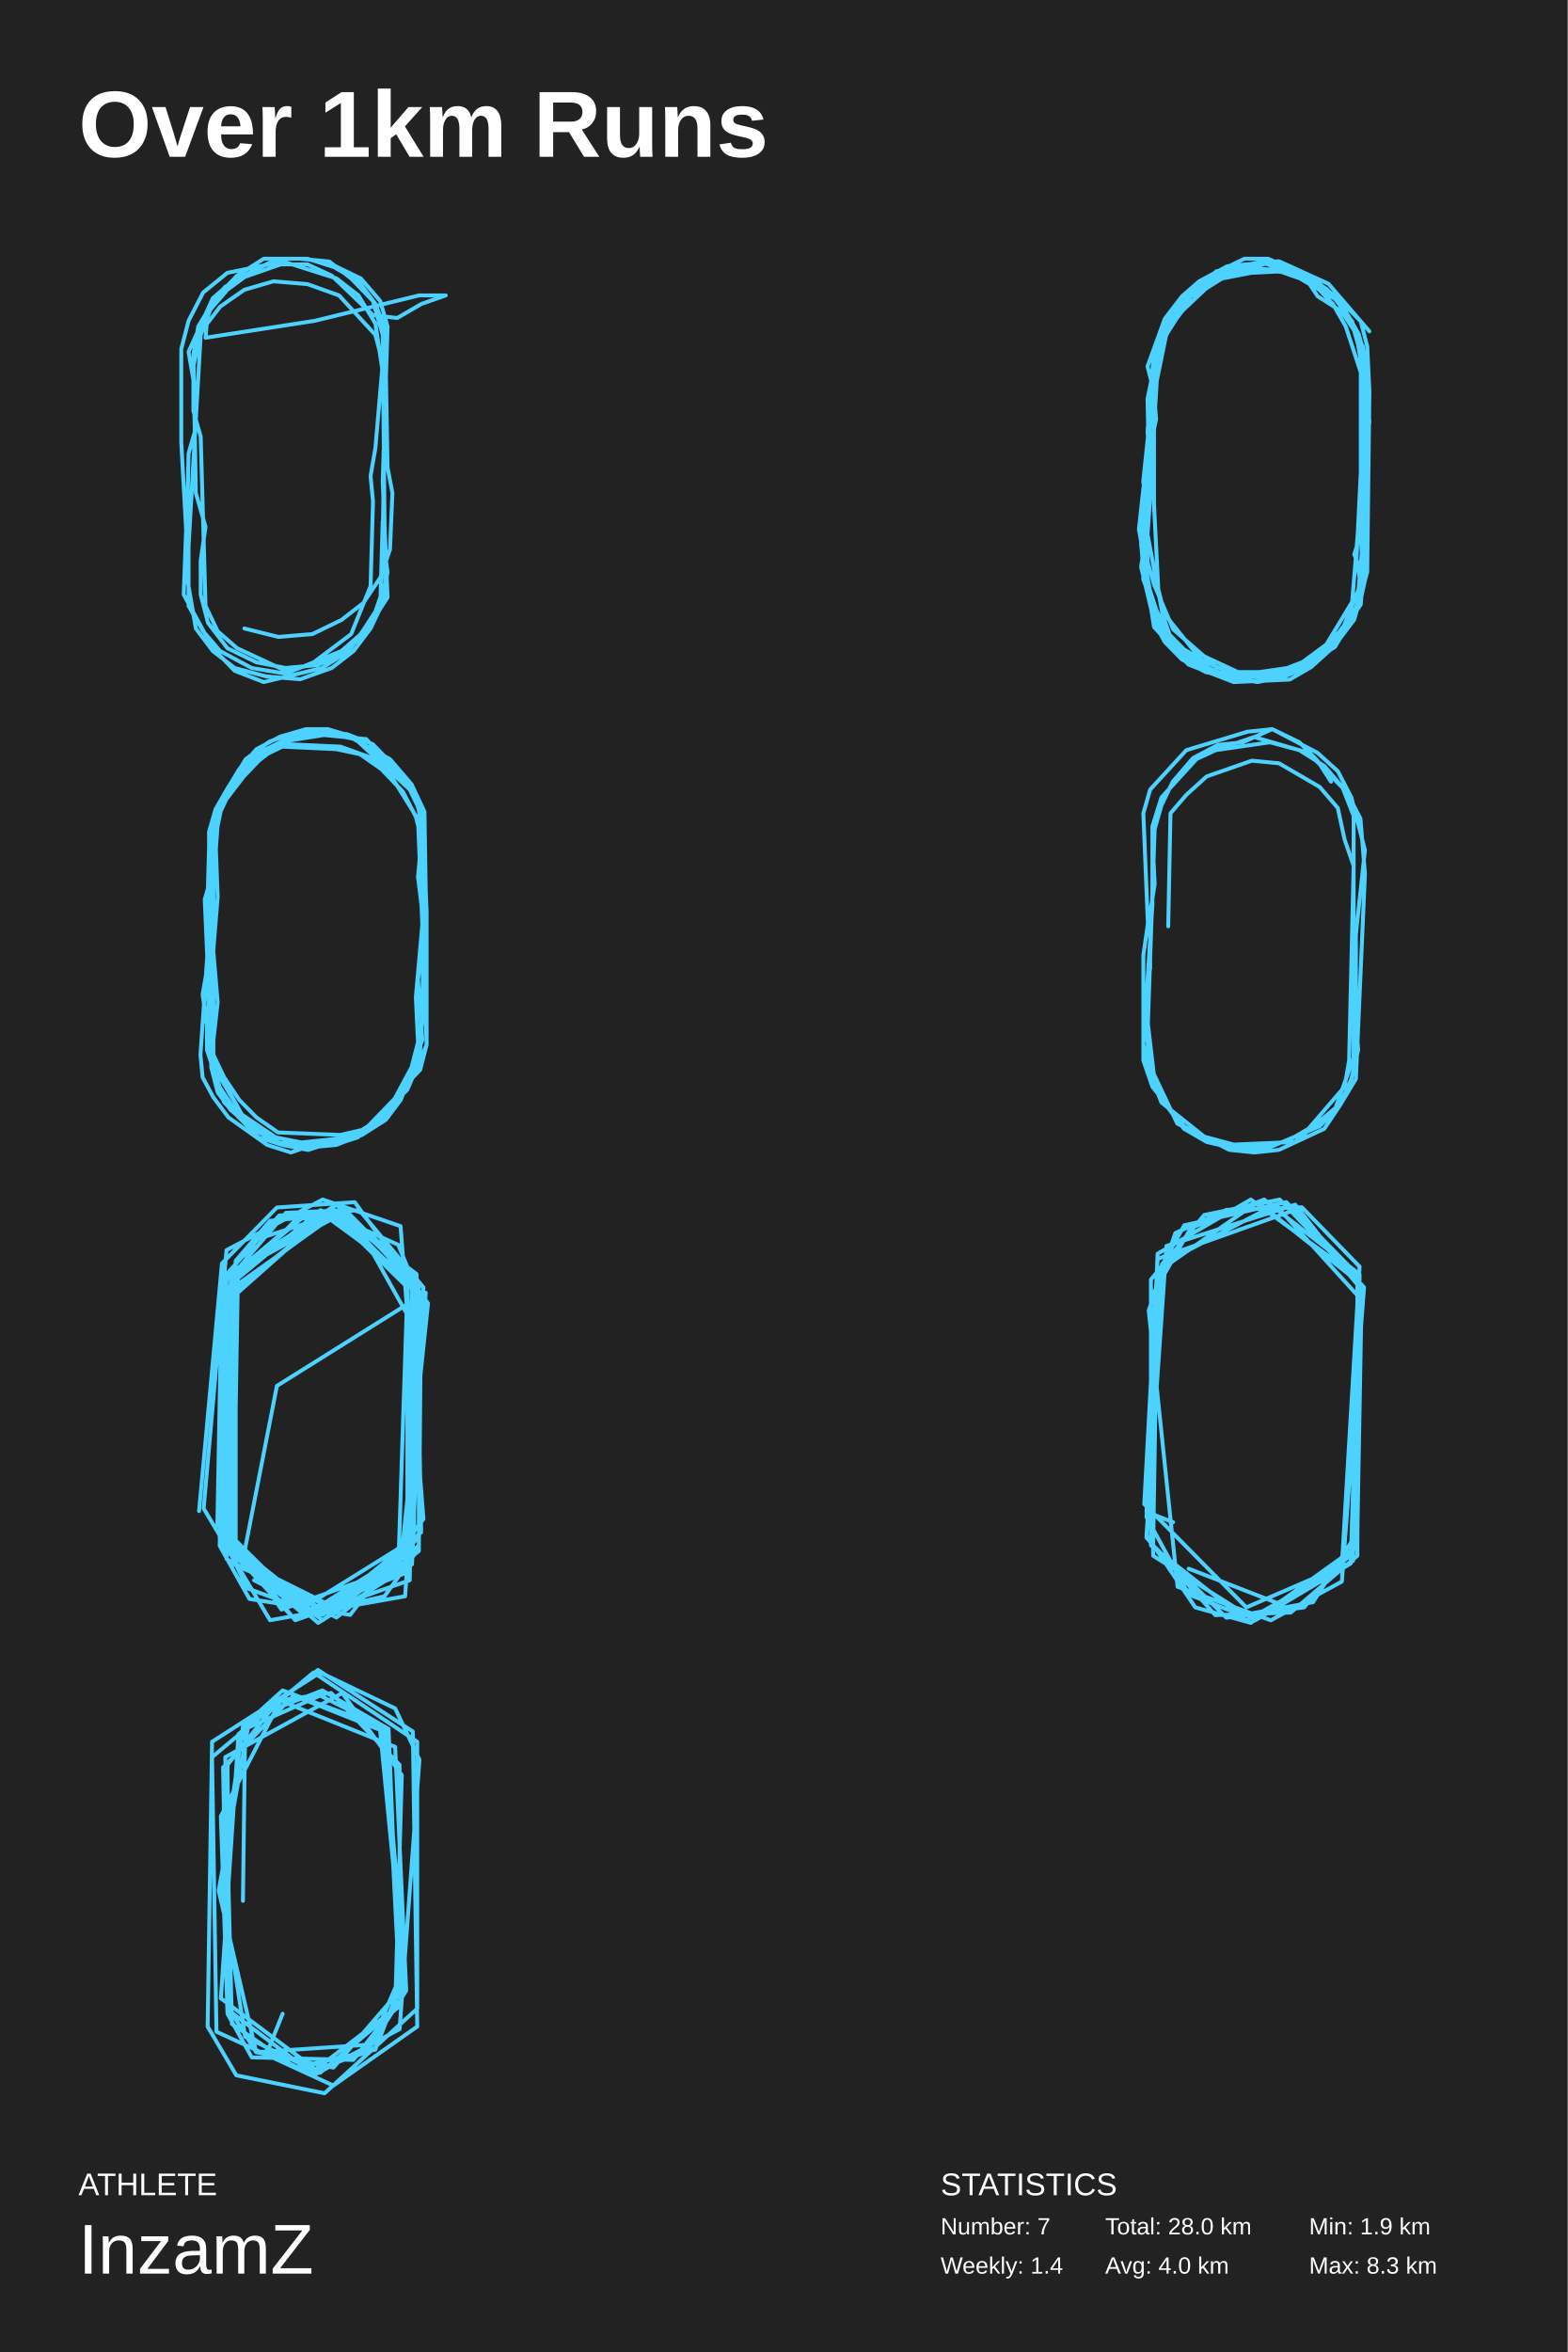
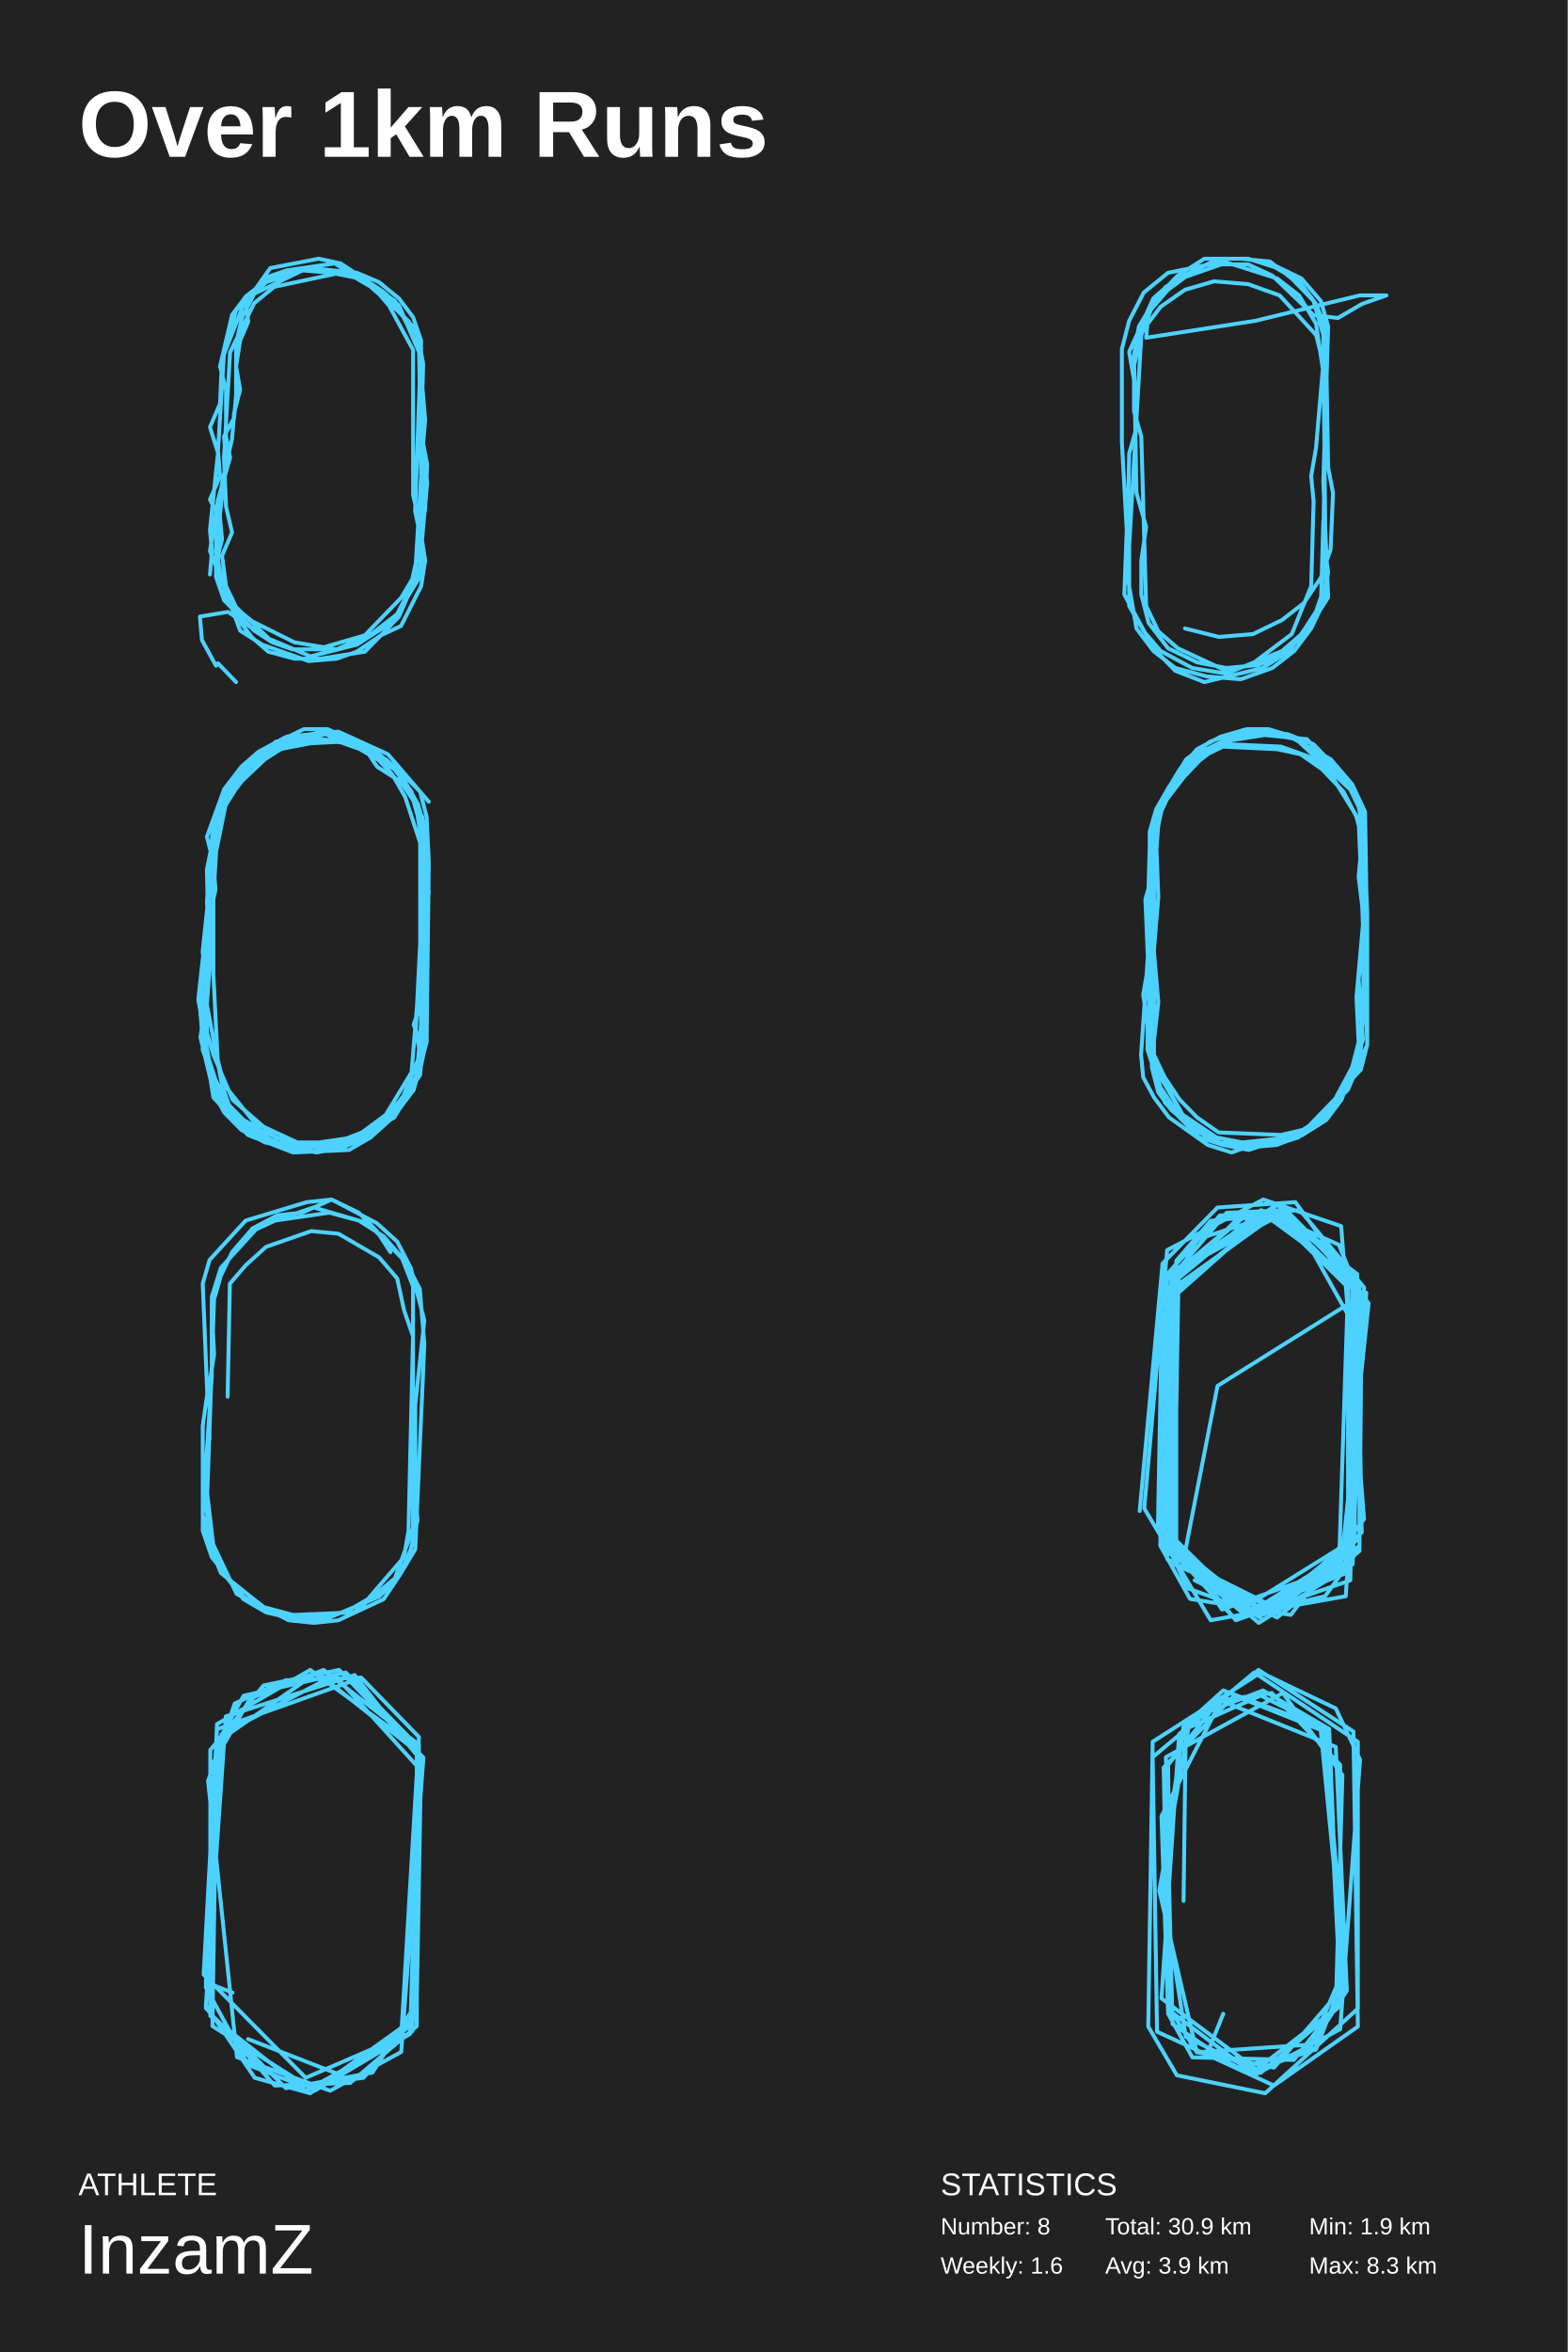
<svg xmlns="http://www.w3.org/2000/svg" baseProfile="full" height="300mm" version="1.1" viewBox="0,0,200,300" width="200mm">
  <defs />
  <rect fill="#222222" height="300" width="200" x="0" y="0" />
  <text fill="#FFFFFF" style="font-size:12px; font-family:Arial; font-weight:bold;" x="10" y="20">Over 1km Runs</text>
  <text fill="#FFFFFF" style="font-size:4px; font-family:Arial" x="10" y="280">ATHLETE</text>
  <text fill="#FFFFFF" style="font-size:9px; font-family:Arial" x="10" y="290">InzamZ</text>
  <text fill="#FFFFFF" style="font-size:4px; font-family:Arial" x="120" y="280">STATISTICS</text>
-   <text fill="#FFFFFF" style="font-size:3px; font-family:Arial" x="120" y="285">Number: 7</text>
-   <text fill="#FFFFFF" style="font-size:3px; font-family:Arial" x="120" y="290">Weekly: 1.4</text>
-   <text fill="#FFFFFF" style="font-size:3px; font-family:Arial" x="141" y="285">Total: 28.0 km</text>
-   <text fill="#FFFFFF" style="font-size:3px; font-family:Arial" x="141" y="290">Avg: 4.0 km</text>
+   <text fill="#FFFFFF" style="font-size:3px; font-family:Arial" x="120" y="285">Number: 8</text>
+   <text fill="#FFFFFF" style="font-size:3px; font-family:Arial" x="120" y="290">Weekly: 1.6</text>
+   <text fill="#FFFFFF" style="font-size:3px; font-family:Arial" x="141" y="285">Total: 30.9 km</text>
+   <text fill="#FFFFFF" style="font-size:3px; font-family:Arial" x="141" y="290">Avg: 3.9 km</text>
  <text fill="#FFFFFF" style="font-size:3px; font-family:Arial" x="167" y="285">Min: 1.9 km</text>
  <text fill="#FFFFFF" style="font-size:3px; font-family:Arial" x="167" y="290">Max: 8.3 km</text>
-   <polyline fill="none" points="31.176,80.16 35.511,81.24 39.845,80.88 43.561,79.08 46.347,76.92 48.514,73.68 49.753,70.08 50.062,62.88 49.443,59.64 49.134,42 47.895,38.76 45.728,35.88 42.632,34.08 39.226,33.0 35.511,33.0 32.414,34.44 29.009,36.96 26.841,39.48 25.603,42.72 24.055,69.72 24.055,77.28 25.913,80.52 28.08,83.04 32.105,85.2 36.439,85.92 43.561,83.04 46.037,80.88 47.895,78 49.134,74.4 48.824,42.72 47.586,38.4 44.799,35.52 42.012,33.36 38.297,33.0 33.653,33.0 30.247,35.16 27.461,38.04 25.293,41.64 24.674,45.24 24.984,62.88 26.222,67.2 25.603,71.52 25.603,75.84 26.532,79.44 29.009,82.68 32.724,84.48 36.439,85.2 40.464,84.84 43.87,83.4 46.657,80.52 49.443,76.2 48.824,61.44 49.443,41.64 48.514,38.4 46.037,35.52 42.322,33.72 38.916,33.0 35.511,33.0 31.795,34.8 28.699,36.6 26.532,39.48 26.222,43.08 40.155,40.92 53.468,37.68 56.874,37.68 53.778,38.76 50.682,40.56 47.586,40.2 42.322,35.16 39.226,33.72 35.82,33.72 29.628,35.88 27.151,38.04 24.055,44.88 24.674,48.48 24.674,52.44 25.603,55.68 26.222,77.28 27.77,80.52 30.247,82.68 36.439,85.56 39.536,84.84 44.799,80.88 47.276,74.76 47.586,63.96 47.276,60.72 47.895,57.12 48.824,46.32 47.895,42.72 43.251,37.68 39.226,36.24 34.891,35.88 31.176,36.96 28.08,39.12 25.603,42.36 24.674,46.68 24.984,54.6 24.055,57.84 23.745,72.96 24.984,80.16 27.151,83.04 29.938,85.2 33.963,86.28 38.297,86.64 42.322,85.2 45.109,83.04 47.276,80.16 48.824,76.92 49.443,72.96 48.824,68.64 49.134,49.56 47.895,41.28 45.728,37.68 42.941,35.52 36.13,33.36 29.009,34.8 25.913,37.32 24.055,40.92 23.126,44.52 23.126,56.4 23.745,67.56 23.436,75.84 27.151,82.68 29.938,85.56 33.653,87.0 41.084,85.2 44.489,83.04 48.514,77.28 48.824,66.48" stroke="#4dd2ff" stroke-linecap="round" stroke-linejoin="round" stroke-width="0.5" />
-   <polyline fill="none" points="174.702,42.266 169.481,36.195 163.16,33.32 156.565,33.959 152.992,35.876 150.794,37.793 148.596,40.669 146.397,46.74 147.222,49.935 145.298,67.509 146.672,75.178 147.496,77.734 148.87,80.61 151.069,82.846 153.817,84.444 156.84,85.722 163.16,85.722 166.183,84.444 169.206,82.207 172.504,76.775 173.603,63.355 173.603,46.101 173.053,42.586 171.13,39.71 168.107,37.793 166.183,34.917 158.763,34.278 152.992,36.515 150.794,38.432 148.596,41.947 147.771,45.462 147.222,54.408 147.222,64.314 147.771,75.178 148.596,78.373 152.443,83.166 157.939,85.722 161.237,86.361 165.084,85.722 170.305,82.527 173.328,77.414 173.878,74.219 173.603,67.829 174.153,50.255 173.328,43.864 172.504,40.988 170.305,38.112 165.359,35.237 161.511,33.639 154.366,35.237 149.695,39.71 148.87,42.586 147.496,45.781 145.847,61.438 146.397,64.633 145.847,73.899 148.046,79.651 149.97,82.527 152.443,84.444 155.466,85.722 158.489,86.361 162.061,86.041 168.656,83.485 172.778,78.053 173.878,74.858 174.427,68.148 173.878,61.758 174.427,48.657 174.153,45.462 173.328,42.586 171.679,39.71 169.481,37.154 166.458,35.556 163.71,34.598 157.389,34.917 154.366,36.195 151.893,37.793 148.046,43.864 147.222,50.255 147.496,53.45 146.672,57.284 146.397,64.633 146.397,71.663 147.222,74.539 149.695,80.29 155.191,85.083 158.489,86.041 165.084,85.083 168.107,83.485 170.855,81.568 172.778,79.012 174.427,72.941 174.702,49.935 174.427,44.184 173.603,40.988 171.404,38.752 168.656,36.515 162.336,34.278 155.741,35.556 153.267,37.154 150.794,39.71 148.87,42.266 147.496,48.976 147.222,55.047 146.397,58.562 146.397,65.911 145.573,69.107 145.847,72.621 147.222,79.331 148.596,81.888 150.794,84.124 153.817,85.722 156.84,86.361 160.412,87.0 163.71,86.361 166.733,85.083 171.13,80.29 173.053,77.414 173.603,74.539 173.053,71.343 173.878,54.728 173.603,51.213 174.427,48.018 172.504,41.308 170.58,38.112 167.832,35.876 164.534,34.278 161.237,33.32 155.191,34.598 149.695,39.391 148.321,41.947 147.222,45.781 147.222,56.645 146.397,68.148 148.321,78.373 149.42,81.568 151.344,83.805 154.641,85.722 158.214,86.361 161.237,86.361 164.534,85.722 167.557,84.124 170.305,81.888 173.603,76.456 174.427,72.621 173.878,58.243 174.153,45.142 171.404,39.071 169.206,36.834 163.71,34.278 156.84,34.917 153.817,36.834 149.42,40.988 147.771,44.184 146.397,50.894 146.672,63.675 145.847,67.189 146.122,74.219 148.596,80.929 150.519,83.485 153.542,85.083 156.84,86.361 160.137,86.361 163.16,86.041 166.458,85.083 168.931,83.166 171.13,80.61 173.328,75.178 173.878,68.787 174.427,55.047 173.878,51.533 173.878,48.337 171.679,41.627 170.03,38.752 167.282,35.876 163.985,34.598 160.962,34.278 154.916,35.556 151.893,37.793 148.046,42.586 147.222,45.462 145.573,69.426 147.222,79.97 151.618,84.763 157.389,87.0 164.534,86.68 167.282,85.083 169.756,82.846 173.603,77.095 173.878,73.58 172.778,70.704 173.878,67.189 173.603,63.994 174.702,53.769 173.878,44.184 170.305,37.793 167.557,35.556 161.786,33.0 158.763,33.0 155.466,34.598 152.992,36.515 148.87,41.308 147.222,44.823 146.947,48.018 146.397,55.047 146.672,58.562 146.122,68.787 145.573,72.302 146.947,78.053 148.596,80.929 151.069,83.485 154.092,84.763" stroke="#4dd2ff" stroke-linecap="round" stroke-linejoin="round" stroke-width="0.5" />
-   <polyline fill="none" points="53.878,106.42 53.328,102.586 52.229,99.71 49.756,96.834 43.985,93.639 40.412,93.0 36.565,94.278 30.794,98.752 28.596,101.627 27.771,105.142 26.947,116.326 26.947,136.136 27.771,139.331 29.42,141.568 32.443,144.124 35.466,145.722 39.038,146.041 42.611,145.722 46.183,144.763 49.206,142.207 51.404,139.331 52.778,136.456 53.878,129.746 54.152,106.101 53.328,102.905 51.954,100.03 46.733,94.278 40.137,93.639 36.565,94.278 33.267,95.876 31.069,97.793 29.145,100.349 26.947,107.059 26.947,120.479 25.848,126.87 26.397,130.704 26.397,133.899 28.596,140.61 32.992,145.083 36.015,146.041 39.313,146.68 46.183,144.444 51.13,139.331 52.778,135.817 53.878,132.621 53.328,124.953 54.152,118.562 53.328,111.852 53.878,105.781 53.328,102.266 51.404,99.071 45.084,93.959 41.786,93.0 39.038,93.0 35.741,93.959 32.718,95.556 30.519,98.112 28.596,101.308 27.222,108.018 27.222,121.438 27.771,127.829 26.947,135.178 28.046,138.692 29.97,141.568 35.191,145.083 38.489,145.722 44.534,145.083 47.557,143.805 49.756,141.249 52.504,136.136 53.328,132.941 53.053,127.189 53.878,117.923 53.328,104.503 49.756,98.752 47.008,96.515 43.435,95.237 36.565,94.917 33.817,96.195 31.069,99.071 28.87,101.947 27.222,105.462 26.672,108.657 26.947,111.852 26.122,114.728 26.947,133.899 28.046,137.095 31.069,142.527 36.015,146.041 39.313,146.361 42.885,146.041 46.183,144.763 49.206,142.846 51.13,140.29 53.603,133.899 54.427,120.799 54.152,103.544 52.504,100.03 50.03,97.473 47.557,94.917 44.259,93.639 40.412,93.32 37.115,93.639 34.366,94.598 31.344,96.834 29.42,100.03 28.046,103.544 27.496,107.059 27.771,114.408 27.222,121.118 27.222,134.539 28.596,137.414 30.519,140.29 32.718,142.527 35.466,144.444 43.435,144.763 46.183,144.124 49.206,142.207 51.13,139.012 53.603,136.456 54.427,133.26 54.427,116.326 53.878,103.225 52.229,100.669 45.359,94.278 42.061,93.639 36.015,94.598 33.267,96.195 29.145,100.349 27.496,103.225 26.672,106.101 26.672,118.562 25.573,134.539 25.848,137.414 27.222,139.97 29.145,142.527 34.092,146.041 37.115,147.0 39.863,146.041 42.611,146.041 45.634,145.083 51.954,139.012 54.427,133.26 53.603,110.574 53.878,107.379 53.053,104.184 51.404,100.988 48.656,98.112 45.908,96.195 42.885,95.556 36.015,95.237 32.718,96.834 30.244,99.071 27.222,104.823 26.672,108.018 26.397,117.923 26.672,133.58 27.496,136.456 30.519,141.568" stroke="#4dd2ff" stroke-linecap="round" stroke-linejoin="round" stroke-width="0.5" />
-   <polyline fill="none" points="169.808,99.708 168.077,97.025 165.769,94.677 162.308,93.0 159.135,93.335 151.346,95.683 146.731,100.714 145.865,103.733 146.442,117.82 145.865,121.845 145.865,135.261 147.019,138.615 151.058,143.646 154.231,145.658 158.558,146.665 162.019,146.329 168.365,143.646 170.962,140.963 172.981,137.609 174.135,111.447 173.558,104.404 171.827,101.05 166.923,96.019 160,94.006 153.077,96.354 148.173,101.721 147.019,105.41 147.019,115.472 145.865,133.249 146.731,136.938 148.173,140.627 153.654,144.988 157.404,145.994 165.192,145.658 170.385,141.298 172.692,134.926 172.692,104.068 171.25,100.379 168.942,97.696 165.769,95.683 162.019,94.677 155.096,95.683 152.212,97.025 149.904,99.373 147.885,102.727 147.019,106.752 147.308,112.789 146.731,116.478 146.731,123.522 146.154,126.54 146.442,133.584 147.019,136.603 150.192,143.311 156.827,146.665 160,147.0 163.173,146.665 168.942,143.981 170.962,140.963 172.404,137.609 173.269,133.919 172.981,130.23 172.981,119.162 174.135,108.429 172.404,101.721 170.673,98.366 168.077,96.019 162.308,93.0 158.558,94.677 155.385,95.012 152.212,96.689 149.615,99.708 148.173,102.727 147.308,105.745 146.442,130.565 147.308,137.944 148.75,140.963 151.058,143.981 153.942,145.658 156.827,146.329 164.038,145.658 166.923,143.981 171.538,138.615 172.115,135.261 172.692,110.441 171.538,107.087 170.673,103.062 168.365,100.379 163.173,97.36 159.712,97.025 153.942,99.037 151.346,101.385 149.327,103.733 149.038,118.155" stroke="#4dd2ff" stroke-linecap="round" stroke-linejoin="round" stroke-width="0.5" />
-   <polyline fill="none" points="32.406,201.566 41.168,205.981 51.976,197.83 53.436,165.226 50.807,158.774 40.876,154.359 29.777,163.528 29.485,197.491 39.708,205.981 51.976,199.528 52.56,163.189 41.46,155.038 29.193,165.906 29.777,198.17 41.46,205.642 52.268,197.491 52.852,164.547 43.213,154.698 32.698,158.094 29.485,164.208 29.777,199.528 42.921,205.302 52.852,195.453 52.56,163.528 41.753,155.038 29.193,165.226 29.193,198.17 40.584,204.962 51.976,197.83 52.56,162.17 42.921,153.679 28.901,162.849 28.316,194.774 39.708,205.981 51.684,199.528 53.144,163.528 44.089,154.359 36.495,154.698 29.485,162.849 28.316,197.151 38.832,205.981 49.055,203.604 53.436,197.491 53.728,165.226 42.337,154.019 28.609,163.189 28.316,195.793 31.529,202.585 40.876,205.981 53.728,195.453 53.144,162.509 42.337,154.359 28.901,163.189 28.024,197.151 31.821,203.943 44.673,205.981 54.02,193.755 51.099,156.396 41.168,153.0 28.901,159.453 25.98,192.396 34.45,206.66 51.684,203.604 54.312,164.887 35.327,176.774 30.945,199.189 43.213,205.302 53.436,196.132 53.436,163.528 44.966,155.717 38.247,155.377 29.777,162.509 28.024,193.755 35.911,205.302 51.976,199.528 53.144,163.189 43.213,154.359 29.485,162.17 28.024,196.132 40.584,207.0 52.56,199.528 54.02,164.208 45.842,154.359 35.619,155.038 28.316,163.189 27.732,194.434 37.663,206.66 52.268,201.566 53.144,164.208 44.381,154.698 34.45,155.717 30.069,160.811 28.316,197.491 41.168,206.66 53.436,197.151 53.728,165.566 42.921,154.698 30.069,164.208 30.069,197.151 39.416,204.623 51.976,196.811 51.976,162.509 44.381,154.698 37.955,155.377 28.901,164.547 28.901,198.849 42.921,206.321 53.436,197.83 53.436,163.868 43.797,154.698 30.069,162.17 28.316,196.472 37.371,206.321 51.976,200.547 53.436,170.321 45.258,155.717 38.54,155.377 30.361,162.17 29.777,197.151 39.416,205.302 50.807,200.208 51.976,164.208 42.629,155.038 29.777,164.208 28.609,195.113 39.124,205.642 51.099,199.528 54.604,166.245 45.258,153.34 35.327,154.019 28.316,161.151 25.396,192.736" stroke="#4dd2ff" stroke-linecap="round" stroke-linejoin="round" stroke-width="0.5" />
-   <polyline fill="none" points="151.646,200.085 163.54,204.695 172.319,198.439 173.734,165.842 162.69,153.659 148.248,161.232 146.266,196.134 155.044,206.012 164.673,205.683 173.168,198.439 173.168,162.878 159.575,153.0 147.681,159.915 146.266,193.5 151.646,203.378 158.442,206.012 167.504,204.366 173.168,195.476 173.734,163.866 160.425,153.329 147.681,162.22 147.115,197.122 156.46,206.341 166.372,205.024 173.168,196.793 173.451,164.195 165.239,154.317 147.681,160.573 145.982,191.854 159.009,205.024 171.186,199.756 173.451,161.561 166.088,153.988 156.46,154.317 149.947,157.281 146.549,167.159 150.23,202.39 162.124,206.671 171.186,201.732 174.018,164.195 163.257,153.0 153.628,154.976 146.832,163.207 146.832,197.122 159.009,206.671 172.602,199.098 173.734,164.524 165.239,153.659 148.814,158.927 146.266,195.805 152.496,205.024 159.575,207.0 172.885,197.451 173.451,162.549 161.274,153.0 151.929,156.622 146.832,165.512 147.115,198.439 160.142,206.671 172.319,199.427 173.451,162.878 164.106,153.329 151.08,156.293 147.965,161.89 146.266,192.842 149.664,194.159" stroke="#4dd2ff" stroke-linecap="round" stroke-linejoin="round" stroke-width="0.5" />
-   <polyline fill="none" points="36.059,256.855 34.089,261.764 40,264.709 50.977,258.818 53.51,224.455 50.414,217.909 40.844,213.327 27.052,222.164 26.49,258.491 30.149,264.709 41.407,267.0 53.229,256.2 53.229,222.164 40,213.327 27.052,224.127 27.615,259.146 42.533,266.018 53.229,258.491 52.666,220.855 40.563,213.0 30.43,221.182 28.178,254.891 40.844,264.382 50.977,255.873 50.977,225.109 42.252,215.945 35.497,216.927 29.023,225.109 29.304,256.527 39.719,264.382 50.414,256.2 51.259,226.418 43.659,215.945 28.741,224.127 29.586,258.164 37.748,263.727 47.881,261.436 51.54,251.946 48.444,220.2 36.059,215.618 30.993,220.2 28.178,239.836 31.274,259.8 40,264.055 46.755,261.764 51.822,253.909 50.414,222.818 35.778,216.927 28.178,231.655 29.023,256.855 32.119,262.418 45.066,262.745 50.977,255.218 49.57,220.527 41.126,215.618 31.837,219.218 27.897,241.146 32.682,261.764 47.318,260.782 51.54,250.964 49.007,220.855 37.467,216.273 28.46,225.436 29.023,255.873 32.682,261.764 42.533,263.727 50.977,253.909 49.288,220.527 40.844,216.273 31.274,220.527 30.993,242.455" stroke="#4dd2ff" stroke-linecap="round" stroke-linejoin="round" stroke-width="0.5" />
+   <polyline fill="none" points="30.121,87.0 27.812,84.613 27.556,84.912 25.759,81.63 25.503,78.646 29.095,78.05 33.97,81.332 39.615,83.718 45.517,82.227 50.648,78.945 52.958,72.978 53.471,66.414 52.701,63.133 52.701,44.635 49.622,38.967 47.826,36.878 45.26,35.387 42.181,34.79 38.589,34.492 32.431,37.475 30.891,40.459 30.121,43.74 30.121,50.304 29.865,53.287 28.582,55.674 28.838,58.956 28.069,65.519 28.069,68.205 27.812,71.486 28.325,74.171 30.635,80.437 33.457,82.227 39.359,84.315 42.951,84.017 45.517,83.122 48.596,81.033 50.905,78.646 52.188,75.663 53.727,68.801 52.958,65.221 53.727,43.442 52.701,40.459 50.905,38.072 48.339,35.983 45.517,34.79 39.615,34.193 33.97,35.983 31.404,38.37 31.661,41.055 30.635,43.442 30.121,46.724 30.635,49.707 29.865,52.691 29.608,55.972 28.325,61.641 27.556,67.608 27.556,73.575 28.582,76.558 32.431,80.437 34.74,81.928 37.306,82.823 43.207,82.823 46.03,81.928 50.648,78.348 53.727,73.276 53.984,61.641 53.727,55.674 53.984,46.426 53.471,43.442 52.188,41.055 47.826,36.58 45.26,35.088 39.102,34.193 36.536,34.79 33.714,35.983 31.404,37.774 29.608,40.16 28.069,46.724 28.838,49.707 28.838,55.674 29.352,58.359 27.812,63.729 26.786,70.293 30.121,78.646 32.174,81.332 34.227,83.122 37.562,84.017 40.898,84.017 46.543,83.122 48.596,81.033 51.162,79.84 53.727,74.768 54.241,71.486 53.727,68.205 54.241,64.923 54.497,59.254 53.984,56.569 54.241,53.586 53.471,44.337 50.392,38.37 42.694,33.597 36.536,34.492 33.97,35.387 30.121,39.564 28.582,44.934 27.812,57.464 28.069,60.746 26.786,63.729 28.069,66.116 28.325,68.801 27.556,71.785 28.069,75.066 29.608,77.155 32.174,79.243 37.562,81.928 42.951,82.823 48.339,80.437 50.648,78.348 53.471,72.978 54.497,61.641 54.241,58.658 53.471,55.972 53.727,44.337 52.701,41.652 50.648,39.564 46.286,35.685 43.464,34.79 34.997,36.58 32.431,38.669 29.352,44.934 28.582,58.359 28.838,64.624 29.608,67.906 28.325,70.89 28.838,74.768 30.121,77.453 34.483,81.63 37.306,82.823 40.385,82.823 46.543,81.033 51.162,76.26 52.958,73.276 53.727,60.746 53.471,44.934 50.905,38.967 48.852,37.177 43.464,33.597 40.641,33.0 34.483,34.193 30.891,39.265 28.325,45.829 28.069,51.497 26.786,54.481 27.812,57.763 26.786,67.608 27.042,70.293 26.786,73.276" stroke="#4dd2ff" stroke-linecap="round" stroke-linejoin="round" stroke-width="0.5" />
+   <polyline fill="none" points="151.176,80.16 155.511,81.24 159.845,80.88 163.561,79.08 166.347,76.92 168.514,73.68 169.753,70.08 170.062,62.88 169.443,59.64 169.134,42 167.895,38.76 165.728,35.88 162.632,34.08 159.226,33.0 155.511,33.0 152.414,34.44 149.009,36.96 146.841,39.48 145.603,42.72 144.055,69.72 144.055,77.28 145.913,80.52 148.08,83.04 152.105,85.2 156.439,85.92 163.561,83.04 166.037,80.88 167.895,78 169.134,74.4 168.824,42.72 167.586,38.4 164.799,35.52 162.012,33.36 158.297,33.0 153.653,33.0 150.247,35.16 147.461,38.04 145.293,41.64 144.674,45.24 144.984,62.88 146.222,67.2 145.603,71.52 145.603,75.84 146.532,79.44 149.009,82.68 152.724,84.48 156.439,85.2 160.464,84.84 163.87,83.4 166.657,80.52 169.443,76.2 168.824,61.44 169.443,41.64 168.514,38.4 166.037,35.52 162.322,33.72 158.916,33.0 155.511,33.0 151.795,34.8 148.699,36.6 146.532,39.48 146.222,43.08 160.155,40.92 173.468,37.68 176.874,37.68 173.778,38.76 170.682,40.56 167.586,40.2 162.322,35.16 159.226,33.72 155.82,33.72 149.628,35.88 147.151,38.04 144.055,44.88 144.674,48.48 144.674,52.44 145.603,55.68 146.222,77.28 147.77,80.52 150.247,82.68 156.439,85.56 159.536,84.84 164.799,80.88 167.276,74.76 167.586,63.96 167.276,60.72 167.895,57.12 168.824,46.32 167.895,42.72 163.251,37.68 159.226,36.24 154.891,35.88 151.176,36.96 148.08,39.12 145.603,42.36 144.674,46.68 144.984,54.6 144.055,57.84 143.745,72.96 144.984,80.16 147.151,83.04 149.938,85.2 153.963,86.28 158.297,86.64 162.322,85.2 165.109,83.04 167.276,80.16 168.824,76.92 169.443,72.96 168.824,68.64 169.134,49.56 167.895,41.28 165.728,37.68 162.941,35.52 156.13,33.36 149.009,34.8 145.913,37.32 144.055,40.92 143.126,44.52 143.126,56.4 143.745,67.56 143.436,75.84 147.151,82.68 149.938,85.56 153.653,87.0 161.084,85.2 164.489,83.04 168.514,77.28 168.824,66.48" stroke="#4dd2ff" stroke-linecap="round" stroke-linejoin="round" stroke-width="0.5" />
+   <polyline fill="none" points="54.702,102.266 49.481,96.195 43.16,93.32 36.565,93.959 32.992,95.876 30.794,97.793 28.596,100.669 26.397,106.74 27.222,109.935 25.298,127.509 26.672,135.178 27.496,137.734 28.87,140.61 31.069,142.846 33.817,144.444 36.84,145.722 43.16,145.722 46.183,144.444 49.206,142.207 52.504,136.775 53.603,123.355 53.603,106.101 53.053,102.586 51.13,99.71 48.107,97.793 46.183,94.917 38.763,94.278 32.992,96.515 30.794,98.432 28.596,101.947 27.771,105.462 27.222,114.408 27.222,124.314 27.771,135.178 28.596,138.373 32.443,143.166 37.939,145.722 41.237,146.361 45.084,145.722 50.305,142.527 53.328,137.414 53.878,134.219 53.603,127.829 54.153,110.255 53.328,103.864 52.504,100.988 50.305,98.112 45.359,95.237 41.511,93.639 34.366,95.237 29.695,99.71 28.87,102.586 27.496,105.781 25.847,121.438 26.397,124.633 25.847,133.899 28.046,139.651 29.97,142.527 32.443,144.444 35.466,145.722 38.489,146.361 42.061,146.041 48.656,143.485 52.778,138.053 53.878,134.858 54.427,128.148 53.878,121.758 54.427,108.657 54.153,105.462 53.328,102.586 51.679,99.71 49.481,97.154 46.458,95.556 43.71,94.598 37.389,94.917 34.366,96.195 31.893,97.793 28.046,103.864 27.222,110.255 27.496,113.45 26.672,117.284 26.397,124.633 26.397,131.663 27.222,134.539 29.695,140.29 35.191,145.083 38.489,146.041 45.084,145.083 48.107,143.485 50.855,141.568 52.778,139.012 54.427,132.941 54.702,109.935 54.427,104.184 53.603,100.988 51.404,98.752 48.656,96.515 42.336,94.278 35.741,95.556 33.267,97.154 30.794,99.71 28.87,102.266 27.496,108.976 27.222,115.047 26.397,118.562 26.397,125.911 25.573,129.107 25.847,132.621 27.222,139.331 28.596,141.888 30.794,144.124 33.817,145.722 36.84,146.361 40.412,147.0 43.71,146.361 46.733,145.083 51.13,140.29 53.053,137.414 53.603,134.539 53.053,131.343 53.878,114.728 53.603,111.213 54.427,108.018 52.504,101.308 50.58,98.112 47.832,95.876 44.534,94.278 41.237,93.32 35.191,94.598 29.695,99.391 28.321,101.947 27.222,105.781 27.222,116.645 26.397,128.148 28.321,138.373 29.42,141.568 31.344,143.805 34.641,145.722 38.214,146.361 41.237,146.361 44.534,145.722 47.557,144.124 50.305,141.888 53.603,136.456 54.427,132.621 53.878,118.243 54.153,105.142 51.404,99.071 49.206,96.834 43.71,94.278 36.84,94.917 33.817,96.834 29.42,100.988 27.771,104.184 26.397,110.894 26.672,123.675 25.847,127.189 26.122,134.219 28.596,140.929 30.519,143.485 33.542,145.083 36.84,146.361 40.137,146.361 43.16,146.041 46.458,145.083 48.931,143.166 51.13,140.61 53.328,135.178 53.878,128.787 54.427,115.047 53.878,111.533 53.878,108.337 51.679,101.627 50.03,98.752 47.282,95.876 43.985,94.598 40.962,94.278 34.916,95.556 31.893,97.793 28.046,102.586 27.222,105.462 25.573,129.426 27.222,139.97 31.618,144.763 37.389,147.0 44.534,146.68 47.282,145.083 49.756,142.846 53.603,137.095 53.878,133.58 52.778,130.704 53.878,127.189 53.603,123.994 54.702,113.769 53.878,104.184 50.305,97.793 47.557,95.556 41.786,93.0 38.763,93.0 35.466,94.598 32.992,96.515 28.87,101.308 27.222,104.823 26.947,108.018 26.397,115.047 26.672,118.562 26.122,128.787 25.573,132.302 26.947,138.053 28.596,140.929 31.069,143.485 34.092,144.763" stroke="#4dd2ff" stroke-linecap="round" stroke-linejoin="round" stroke-width="0.5" />
+   <polyline fill="none" points="173.878,106.42 173.328,102.586 172.229,99.71 169.756,96.834 163.985,93.639 160.412,93.0 156.565,94.278 150.794,98.752 148.596,101.627 147.771,105.142 146.947,116.326 146.947,136.136 147.771,139.331 149.42,141.568 152.443,144.124 155.466,145.722 159.038,146.041 162.611,145.722 166.183,144.763 169.206,142.207 171.404,139.331 172.778,136.456 173.878,129.746 174.152,106.101 173.328,102.905 171.954,100.03 166.733,94.278 160.137,93.639 156.565,94.278 153.267,95.876 151.069,97.793 149.145,100.349 146.947,107.059 146.947,120.479 145.848,126.87 146.397,130.704 146.397,133.899 148.596,140.61 152.992,145.083 156.015,146.041 159.313,146.68 166.183,144.444 171.13,139.331 172.778,135.817 173.878,132.621 173.328,124.953 174.152,118.562 173.328,111.852 173.878,105.781 173.328,102.266 171.404,99.071 165.084,93.959 161.786,93.0 159.038,93.0 155.741,93.959 152.718,95.556 150.519,98.112 148.596,101.308 147.222,108.018 147.222,121.438 147.771,127.829 146.947,135.178 148.046,138.692 149.97,141.568 155.191,145.083 158.489,145.722 164.534,145.083 167.557,143.805 169.756,141.249 172.504,136.136 173.328,132.941 173.053,127.189 173.878,117.923 173.328,104.503 169.756,98.752 167.008,96.515 163.435,95.237 156.565,94.917 153.817,96.195 151.069,99.071 148.87,101.947 147.222,105.462 146.672,108.657 146.947,111.852 146.122,114.728 146.947,133.899 148.046,137.095 151.069,142.527 156.015,146.041 159.313,146.361 162.885,146.041 166.183,144.763 169.206,142.846 171.13,140.29 173.603,133.899 174.427,120.799 174.152,103.544 172.504,100.03 170.03,97.473 167.557,94.917 164.259,93.639 160.412,93.32 157.115,93.639 154.366,94.598 151.344,96.834 149.42,100.03 148.046,103.544 147.496,107.059 147.771,114.408 147.222,121.118 147.222,134.539 148.596,137.414 150.519,140.29 152.718,142.527 155.466,144.444 163.435,144.763 166.183,144.124 169.206,142.207 171.13,139.012 173.603,136.456 174.427,133.26 174.427,116.326 173.878,103.225 172.229,100.669 165.359,94.278 162.061,93.639 156.015,94.598 153.267,96.195 149.145,100.349 147.496,103.225 146.672,106.101 146.672,118.562 145.573,134.539 145.848,137.414 147.222,139.97 149.145,142.527 154.092,146.041 157.115,147.0 159.863,146.041 162.611,146.041 165.634,145.083 171.954,139.012 174.427,133.26 173.603,110.574 173.878,107.379 173.053,104.184 171.404,100.988 168.656,98.112 165.908,96.195 162.885,95.556 156.015,95.237 152.718,96.834 150.244,99.071 147.222,104.823 146.672,108.018 146.397,117.923 146.672,133.58 147.496,136.456 150.519,141.568" stroke="#4dd2ff" stroke-linecap="round" stroke-linejoin="round" stroke-width="0.5" />
+   <polyline fill="none" points="49.808,159.708 48.077,157.025 45.769,154.677 42.308,153.0 39.135,153.335 31.346,155.683 26.731,160.714 25.865,163.733 26.442,177.82 25.865,181.845 25.865,195.261 27.019,198.615 31.058,203.646 34.231,205.658 38.558,206.665 42.019,206.329 48.365,203.646 50.962,200.963 52.981,197.609 54.135,171.447 53.558,164.404 51.827,161.05 46.923,156.019 40,154.006 33.077,156.354 28.173,161.721 27.019,165.41 27.019,175.472 25.865,193.249 26.731,196.938 28.173,200.627 33.654,204.988 37.404,205.994 45.192,205.658 50.385,201.298 52.692,194.926 52.692,164.068 51.25,160.379 48.942,157.696 45.769,155.683 42.019,154.677 35.096,155.683 32.212,157.025 29.904,159.373 27.885,162.727 27.019,166.752 27.308,172.789 26.731,176.478 26.731,183.522 26.154,186.54 26.442,193.584 27.019,196.603 30.192,203.311 36.827,206.665 40,207.0 43.173,206.665 48.942,203.981 50.962,200.963 52.404,197.609 53.269,193.919 52.981,190.23 52.981,179.162 54.135,168.429 52.404,161.721 50.673,158.366 48.077,156.019 42.308,153.0 38.558,154.677 35.385,155.012 32.212,156.689 29.615,159.708 28.173,162.727 27.308,165.745 26.442,190.565 27.308,197.944 28.75,200.963 31.058,203.981 33.942,205.658 36.827,206.329 44.038,205.658 46.923,203.981 51.538,198.615 52.115,195.261 52.692,170.441 51.538,167.087 50.673,163.062 48.365,160.379 43.173,157.36 39.712,157.025 33.942,159.037 31.346,161.385 29.327,163.733 29.038,178.155" stroke="#4dd2ff" stroke-linecap="round" stroke-linejoin="round" stroke-width="0.5" />
+   <polyline fill="none" points="152.406,201.566 161.168,205.981 171.976,197.83 173.436,165.226 170.807,158.774 160.876,154.359 149.777,163.528 149.485,197.491 159.708,205.981 171.976,199.528 172.56,163.189 161.46,155.038 149.193,165.906 149.777,198.17 161.46,205.642 172.268,197.491 172.852,164.547 163.213,154.698 152.698,158.094 149.485,164.208 149.777,199.528 162.921,205.302 172.852,195.453 172.56,163.528 161.753,155.038 149.193,165.226 149.193,198.17 160.584,204.962 171.976,197.83 172.56,162.17 162.921,153.679 148.901,162.849 148.316,194.774 159.708,205.981 171.684,199.528 173.144,163.528 164.089,154.359 156.495,154.698 149.485,162.849 148.316,197.151 158.832,205.981 169.055,203.604 173.436,197.491 173.728,165.226 162.337,154.019 148.609,163.189 148.316,195.793 151.529,202.585 160.876,205.981 173.728,195.453 173.144,162.509 162.337,154.359 148.901,163.189 148.024,197.151 151.821,203.943 164.673,205.981 174.02,193.755 171.099,156.396 161.168,153.0 148.901,159.453 145.98,192.396 154.45,206.66 171.684,203.604 174.312,164.887 155.327,176.774 150.945,199.189 163.213,205.302 173.436,196.132 173.436,163.528 164.966,155.717 158.247,155.377 149.777,162.509 148.024,193.755 155.911,205.302 171.976,199.528 173.144,163.189 163.213,154.359 149.485,162.17 148.024,196.132 160.584,207.0 172.56,199.528 174.02,164.208 165.842,154.359 155.619,155.038 148.316,163.189 147.732,194.434 157.663,206.66 172.268,201.566 173.144,164.208 164.381,154.698 154.45,155.717 150.069,160.811 148.316,197.491 161.168,206.66 173.436,197.151 173.728,165.566 162.921,154.698 150.069,164.208 150.069,197.151 159.416,204.623 171.976,196.811 171.976,162.509 164.381,154.698 157.955,155.377 148.901,164.547 148.901,198.849 162.921,206.321 173.436,197.83 173.436,163.868 163.797,154.698 150.069,162.17 148.316,196.472 157.371,206.321 171.976,200.547 173.436,170.321 165.258,155.717 158.54,155.377 150.361,162.17 149.777,197.151 159.416,205.302 170.807,200.208 171.976,164.208 162.629,155.038 149.777,164.208 148.609,195.113 159.124,205.642 171.099,199.528 174.604,166.245 165.258,153.34 155.327,154.019 148.316,161.151 145.396,192.736" stroke="#4dd2ff" stroke-linecap="round" stroke-linejoin="round" stroke-width="0.5" />
+   <polyline fill="none" points="31.646,260.085 43.54,264.695 52.319,258.439 53.734,225.842 42.69,213.659 28.248,221.232 26.266,256.134 35.044,266.012 44.673,265.683 53.168,258.439 53.168,222.878 39.575,213.0 27.681,219.915 26.266,253.5 31.646,263.378 38.442,266.012 47.504,264.366 53.168,255.476 53.734,223.866 40.425,213.329 27.681,222.22 27.115,257.122 36.46,266.341 46.372,265.024 53.168,256.793 53.451,224.195 45.239,214.317 27.681,220.573 25.982,251.854 39.009,265.024 51.186,259.756 53.451,221.561 46.088,213.988 36.46,214.317 29.947,217.281 26.549,227.159 30.23,262.39 42.124,266.671 51.186,261.732 54.018,224.195 43.257,213.0 33.628,214.976 26.832,223.207 26.832,257.122 39.009,266.671 52.602,259.098 53.734,224.524 45.239,213.659 28.814,218.927 26.266,255.805 32.496,265.024 39.575,267.0 52.885,257.451 53.451,222.549 41.274,213.0 31.929,216.622 26.832,225.512 27.115,258.439 40.142,266.671 52.319,259.427 53.451,222.878 44.106,213.329 31.08,216.293 27.965,221.89 26.266,252.842 29.664,254.159" stroke="#4dd2ff" stroke-linecap="round" stroke-linejoin="round" stroke-width="0.5" />
+   <polyline fill="none" points="156.059,256.855 154.089,261.764 160,264.709 170.977,258.818 173.51,224.455 170.414,217.909 160.844,213.327 147.052,222.164 146.49,258.491 150.149,264.709 161.407,267.0 173.229,256.2 173.229,222.164 160,213.327 147.052,224.127 147.615,259.146 162.533,266.018 173.229,258.491 172.666,220.855 160.563,213.0 150.43,221.182 148.178,254.891 160.844,264.382 170.977,255.873 170.977,225.109 162.252,215.945 155.497,216.927 149.023,225.109 149.304,256.527 159.719,264.382 170.414,256.2 171.259,226.418 163.659,215.945 148.741,224.127 149.586,258.164 157.748,263.727 167.881,261.436 171.54,251.946 168.444,220.2 156.059,215.618 150.993,220.2 148.178,239.836 151.274,259.8 160,264.055 166.755,261.764 171.822,253.909 170.414,222.818 155.778,216.927 148.178,231.655 149.023,256.855 152.119,262.418 165.066,262.745 170.977,255.218 169.57,220.527 161.126,215.618 151.837,219.218 147.897,241.146 152.682,261.764 167.318,260.782 171.54,250.964 169.007,220.855 157.467,216.273 148.46,225.436 149.023,255.873 152.682,261.764 162.533,263.727 170.977,253.909 169.288,220.527 160.844,216.273 151.274,220.527 150.993,242.455" stroke="#4dd2ff" stroke-linecap="round" stroke-linejoin="round" stroke-width="0.5" />
</svg>
